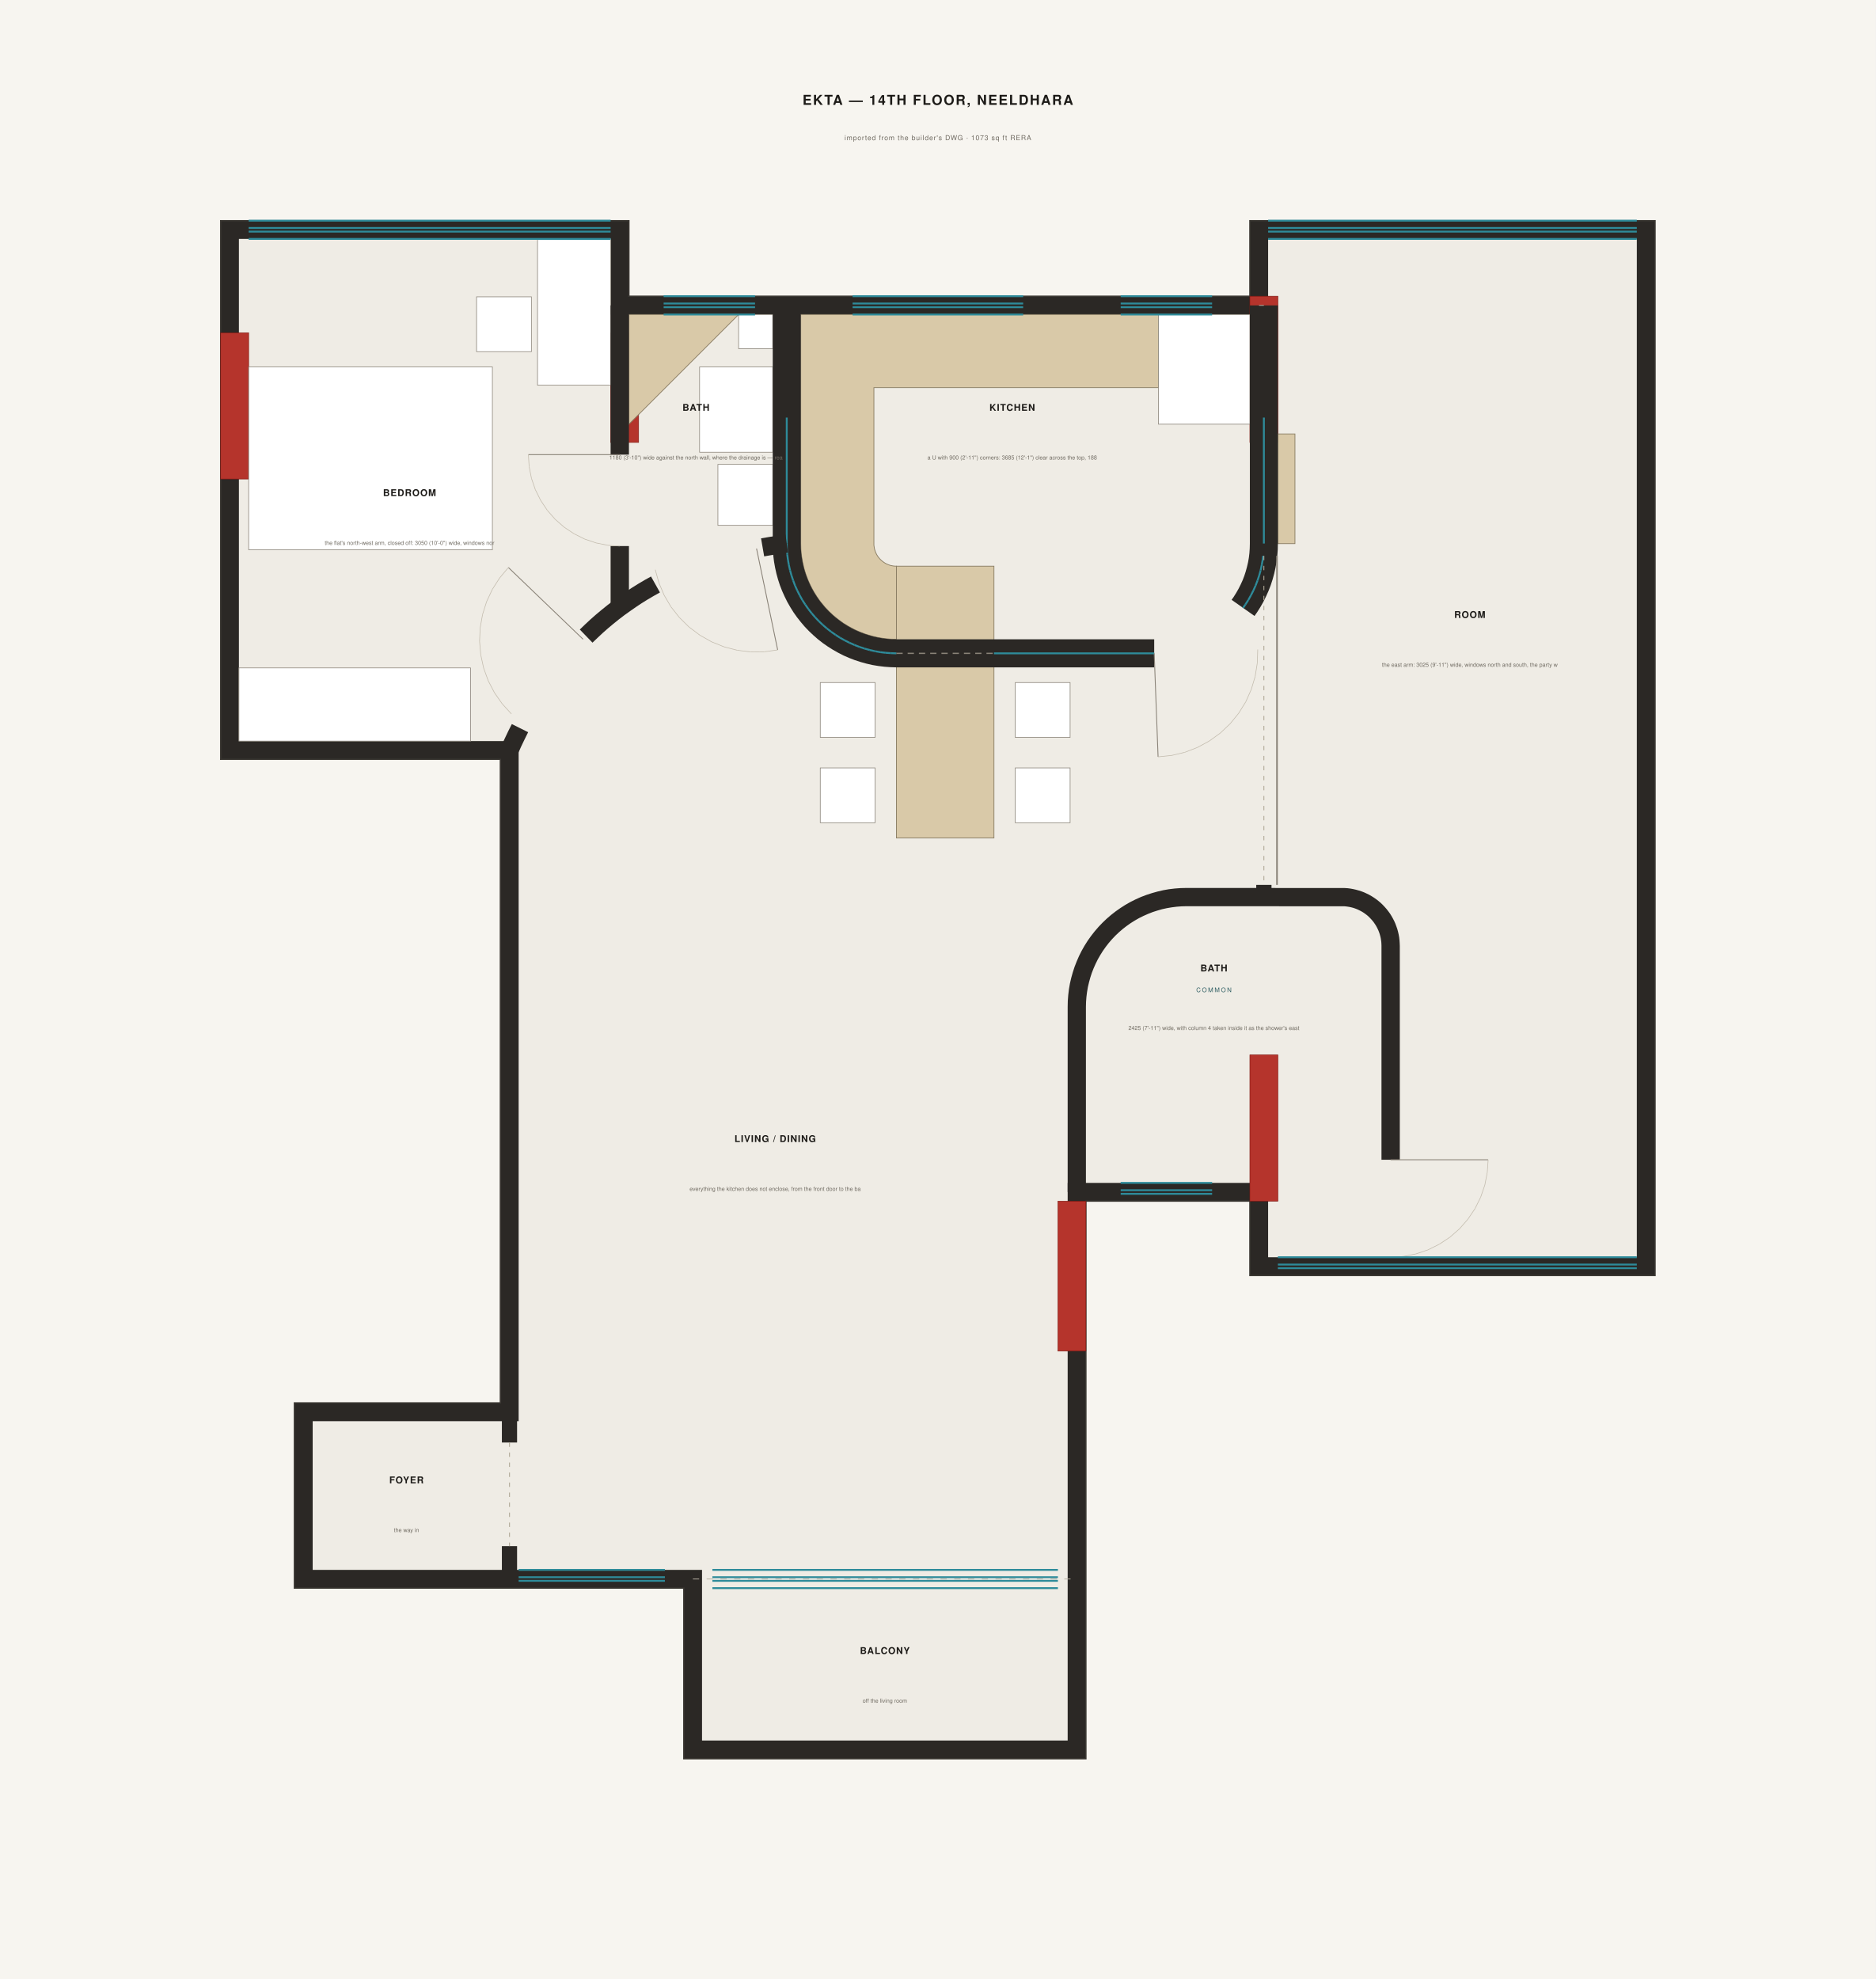
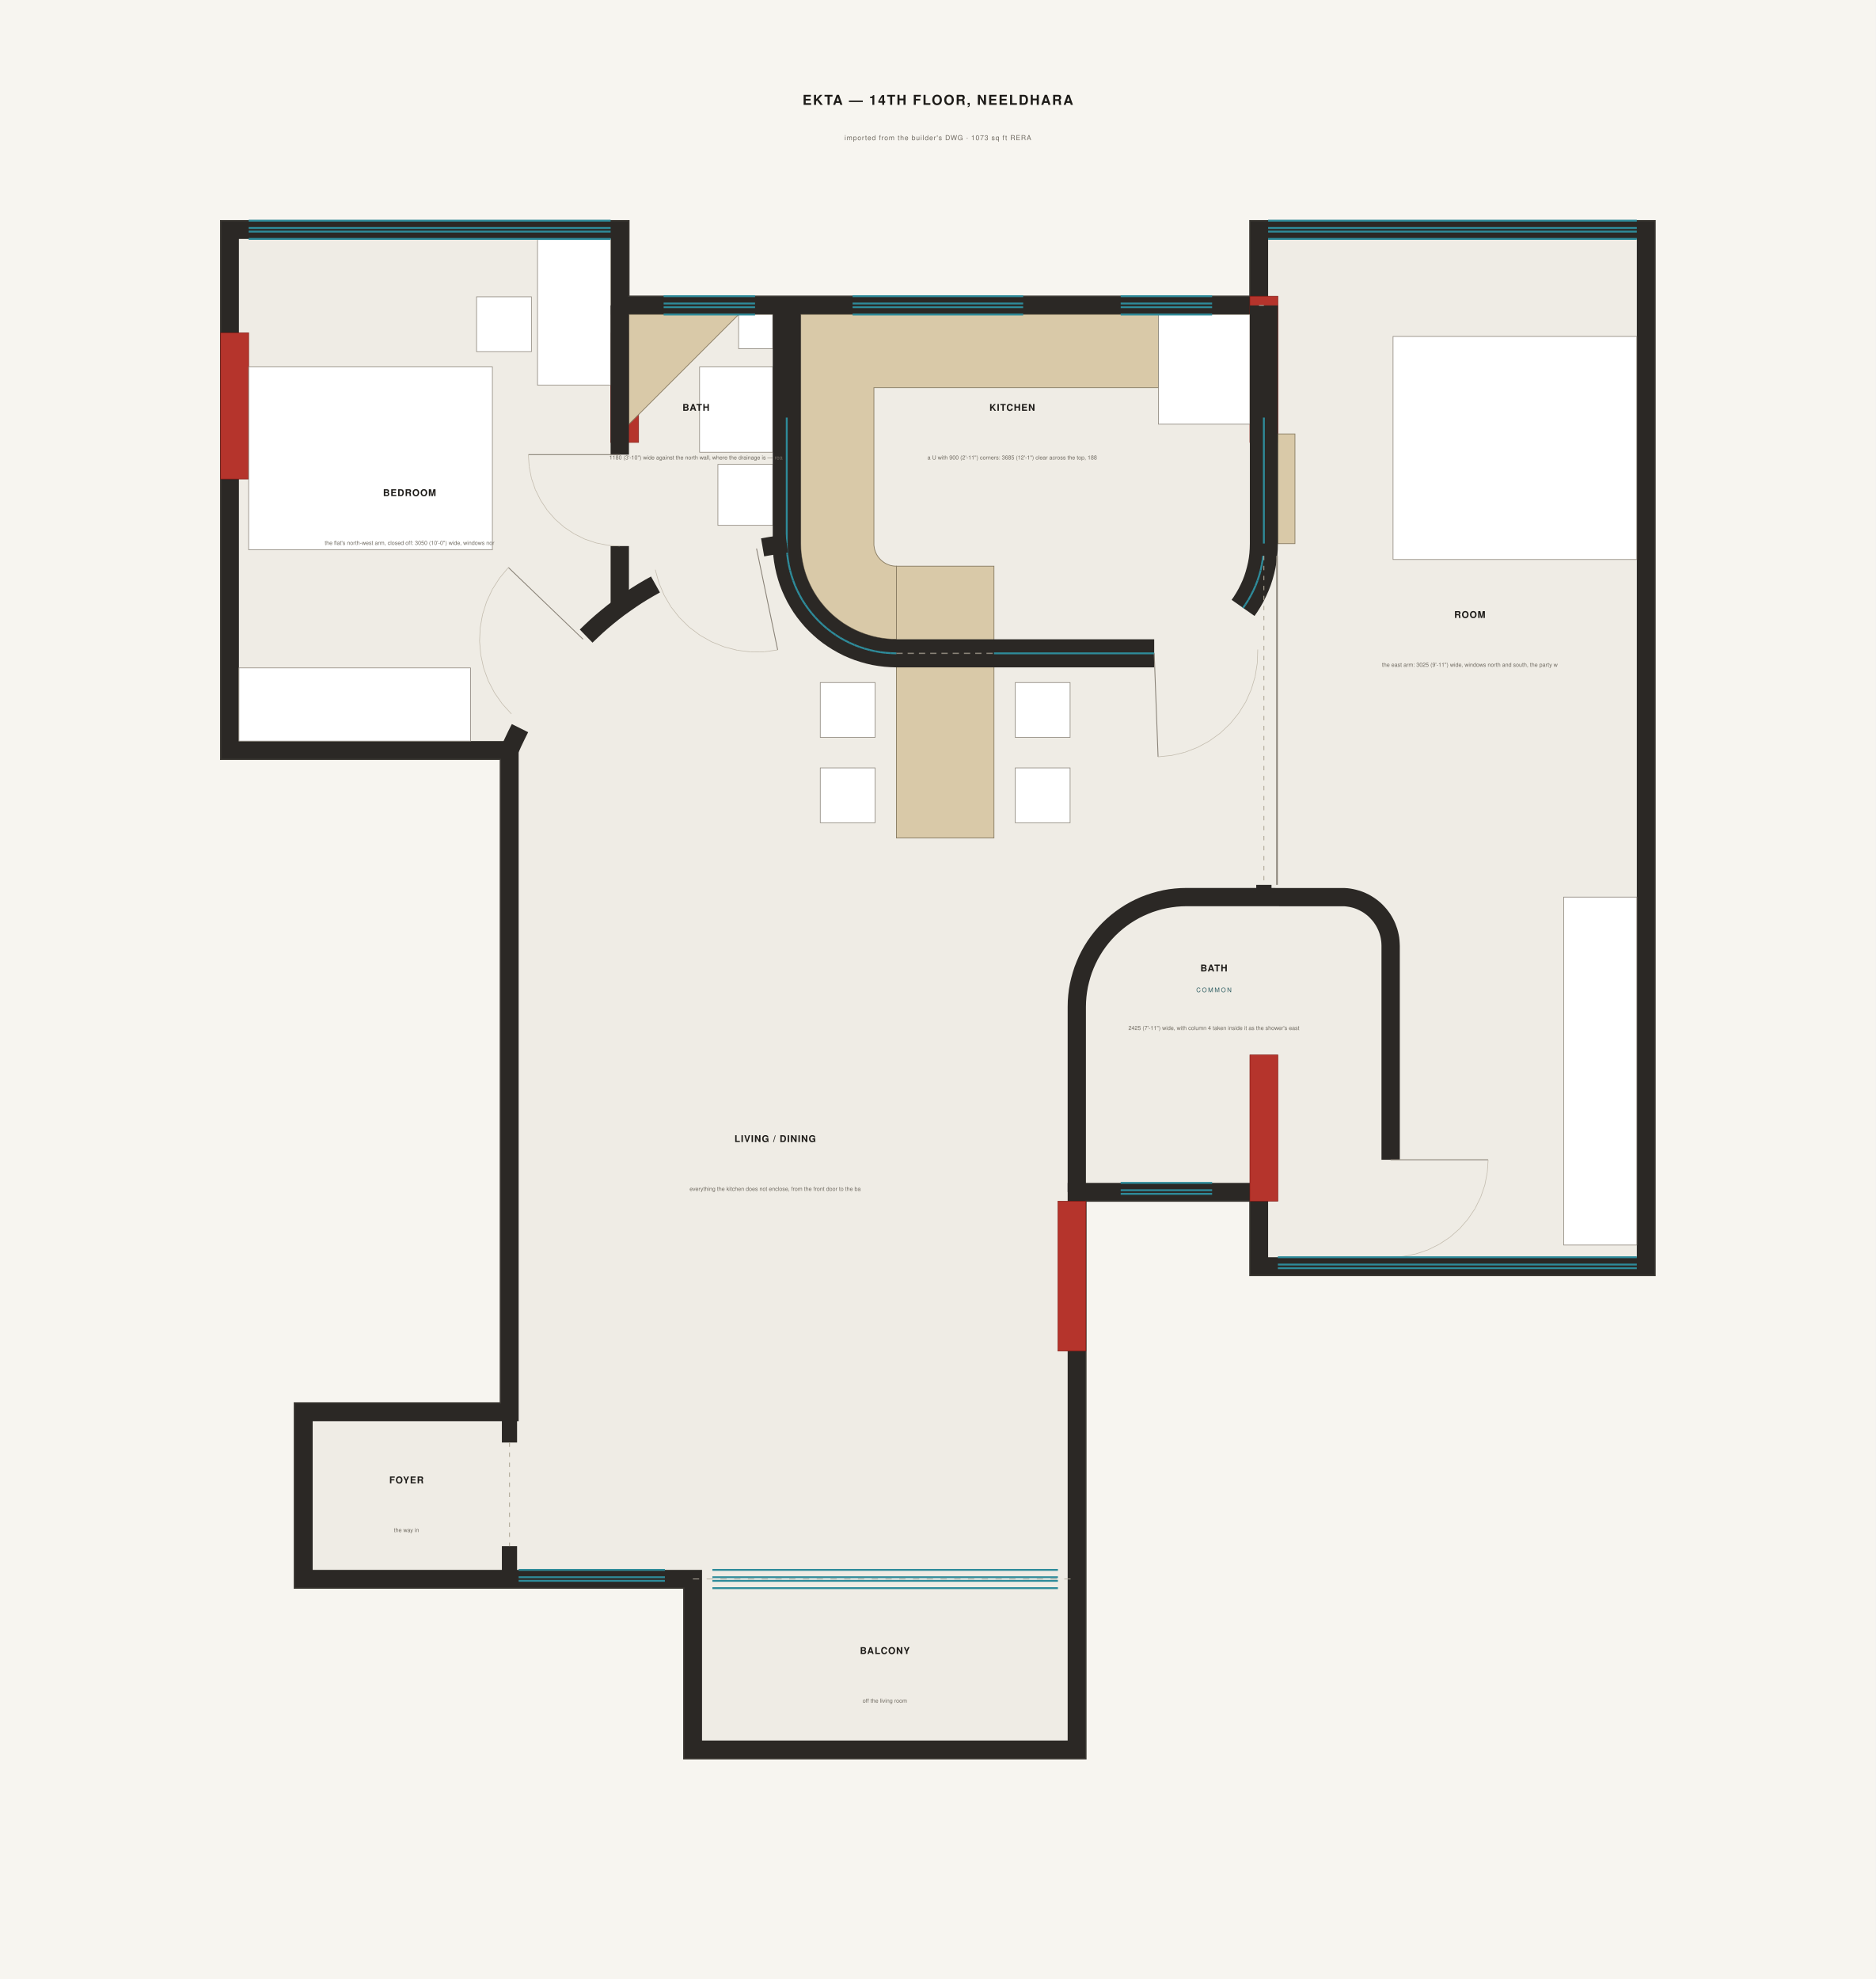
<svg xmlns="http://www.w3.org/2000/svg" width="3000" height="3165" viewBox="0 0 3000 3165">
  <rect x="0" y="0" width="3000" height="3165" fill="#f7f5f0" />
  <g id="L-floor">
    <polygon points="352.9,352.9 1005.9,352.9 1005.9,473.7 1999.0,473.7 1999.0,352.9 2647.1,352.9 2647.1,2039.9 1999.0,2039.9 1999.0,1921.0 1736.8,1921.0 1736.8,2812.8 1093.6,2812.8 1093.6,2539.9 470.8,2539.9 470.8,2243.6 800.2,2243.6 800.2,1214.4 352.9,1214.4" fill="#2b2825" stroke="#3b3833" stroke-width="2.0" />
    <polygon points="382.1,382.1 976.6,382.1 976.6,503.0 2028.2,503.0 2028.2,382.1 2617.9,382.1 2617.9,2010.7 2028.2,2010.7 2028.2,1891.8 1707.6,1891.8 1707.6,2539.9 1707.6,2783.6 1122.8,2783.6 1122.8,2539.9 1122.8,2510.7 500.1,2510.7 500.1,2272.9 829.5,2272.9 829.5,1185.2 382.1,1185.2" fill="#efece5" stroke="none" stroke-width="1.0" />
  </g>
  <g id="L-ref">
    <rect x="1999.0" y="473.7" width="44.8" height="233.9" fill="#b5342c" stroke="#7c1610" stroke-width="0.8" />
    <rect x="352.9" y="532.2" width="44.8" height="233.9" fill="#b5342c" stroke="#7c1610" stroke-width="0.8" />
    <rect x="976.6" y="532.2" width="44.8" height="175.4" fill="#b5342c" stroke="#7c1610" stroke-width="0.8" />
    <rect x="1999.0" y="1687.1" width="44.8" height="233.9" fill="#b5342c" stroke="#7c1610" stroke-width="0.8" />
    <rect x="1692.0" y="1921.0" width="44.8" height="239.8" fill="#b5342c" stroke="#7c1610" stroke-width="0.8" />
  </g>
  <g id="L-furniture">
    <polygon points="1433.7,905.5 1589.7,905.5 1589.7,1340.2 1433.7,1340.2" fill="#d9c9a8" stroke="#8a7d63" stroke-width="1.2" />
    <rect x="1311.9" y="1091.6" width="87.7" height="87.7" fill="#ffffff" stroke="#8a8378" stroke-width="1.0" />
    <rect x="1311.9" y="1228.1" width="87.7" height="87.7" fill="#ffffff" stroke="#8a8378" stroke-width="1.0" />
    <rect x="1623.8" y="1091.6" width="87.7" height="87.7" fill="#ffffff" stroke="#8a8378" stroke-width="1.0" />
    <rect x="1623.8" y="1228.1" width="87.7" height="87.7" fill="#ffffff" stroke="#8a8378" stroke-width="1.0" />
    <polygon points="2043.8,694.0 2071.1,694.0 2071.1,869.4 2043.8,869.4" fill="#d9c9a8" stroke="#8a7d63" stroke-width="1.2" />
    <rect x="382.1" y="1068.2" width="370.4" height="117.0" fill="#ffffff" stroke="#8a8378" stroke-width="1.0" />
    <rect x="397.7" y="586.8" width="389.8" height="292.4" fill="#ffffff" stroke="#8a8378" stroke-width="1.0" />
    <rect x="859.7" y="382.1" width="117.0" height="233.9" fill="#ffffff" stroke="#8a8378" stroke-width="1.0" />
    <rect x="762.2" y="474.7" width="87.7" height="87.7" fill="#ffffff" stroke="#8a8378" stroke-width="1.0" />
    <polygon points="1433.7,1022.4 1423.7,1022.1 1413.7,1021.1 1403.9,1019.5 1394.1,1017.2 1384.5,1014.3 1375.2,1010.8 1366.1,1006.7 1357.2,1001.9 1348.7,996.7 1340.6,990.8 1332.8,984.5 1325.5,977.6 1318.7,970.3 1312.3,962.6 1306.5,954.4 1301.2,945.9 1296.5,937.1 1292.4,928.0 1288.8,918.6 1285.9,909.0 1283.7,899.3 1282.0,889.4 1281.0,879.4 1280.7,869.4 1280.7,503.0 1852.8,503.0 1852.8,619.9 1397.7,619.9 1397.7,869.4 1397.7,871.8 1398.0,874.1 1398.4,876.5 1398.9,878.8 1399.6,881.0 1400.4,883.2 1401.4,885.4 1402.5,887.5 1403.7,889.5 1405.1,891.4 1406.6,893.2 1408.2,894.9 1409.9,896.5 1411.8,898.0 1413.7,899.4 1415.7,900.7 1417.8,901.8 1419.9,902.7 1422.1,903.6 1424.4,904.3 1426.7,904.8 1429.0,905.2 1431.4,905.4 1433.7,905.5" fill="#d9c9a8" stroke="#8a7d63" stroke-width="1.2" />
    <rect x="1852.8" y="503.0" width="146.2" height="175.4" fill="#ffffff" stroke="#8a8378" stroke-width="1.0" />
    <polygon points="1005.9,503.0 1181.3,503.0 1005.9,678.4" fill="#d9c9a8" stroke="#8a7d63" stroke-width="1.2" />
    <rect x="1181.3" y="503.0" width="54.6" height="54.6" fill="#ffffff" stroke="#8a8378" stroke-width="1.0" />
    <rect x="1118.9" y="586.8" width="117.0" height="136.4" fill="#ffffff" stroke="#8a8378" stroke-width="1.0" />
    <rect x="1148.2" y="742.7" width="87.7" height="97.5" fill="#ffffff" stroke="#8a8378" stroke-width="1.0" />
+     <rect x="2228.0" y="538.1" width="389.8" height="356.7" fill="#ffffff" stroke="#8a8378" stroke-width="1.0" />
+     <rect x="2500.9" y="1434.7" width="117.0" height="556.5" fill="#ffffff" stroke="#8a8378" stroke-width="1.0" />
  </g>
  <g id="L-floor-walls">
    <polygon points="1235.9,488.4 1235.9,869.4 1236.1,879.1 1236.8,888.8 1238.0,898.5 1239.7,908.0 1241.8,917.5 1244.4,926.9 1247.4,936.1 1250.9,945.1 1254.9,954.0 1259.2,962.7 1264.0,971.1 1269.2,979.4 1274.8,987.3 1280.8,994.9 1287.1,1002.3 1293.8,1009.3 1300.9,1016.0 1308.2,1022.4 1315.9,1028.4 1323.8,1033.9 1332.0,1039.1 1340.5,1043.9 1349.1,1048.3 1358.0,1052.2 1367.1,1055.7 1376.3,1058.7 1385.6,1061.3 1395.1,1063.5 1404.7,1065.1 1414.4,1066.3 1424.0,1067.0 1433.7,1067.3 1846.0,1067.3 1846.0,1022.4 1433.7,1022.4 1426.2,1022.3 1418.7,1021.7 1411.3,1020.8 1403.9,1019.5 1396.6,1017.9 1389.3,1015.8 1382.2,1013.5 1375.2,1010.8 1368.3,1007.8 1361.6,1004.4 1355.1,1000.7 1348.7,996.7 1342.6,992.3 1336.6,987.7 1331.0,982.8 1325.5,977.6 1320.3,972.2 1315.5,966.5 1310.8,960.6 1306.5,954.4 1302.5,948.1 1298.8,941.6 1295.4,934.8 1292.4,928.0 1289.7,921.0 1287.3,913.9 1285.3,906.6 1283.7,899.3 1282.4,891.9 1281.4,884.4 1280.9,877.0 1280.7,869.4 1280.7,488.4" fill="#2b2825" stroke="none" stroke-width="1.0" />
    <polygon points="2006.4,985.1 2010.5,979.3 2015.7,971.1 2020.5,962.7 2024.8,954.0 2028.8,945.1 2032.3,936.1 2035.3,926.9 2037.9,917.5 2040.0,908.0 2041.7,898.5 2042.9,888.8 2043.6,879.1 2043.8,869.4 2043.8,488.4 1999.0,488.4 1999.0,869.4 1998.8,877.0 1998.3,884.4 1997.4,891.9 1996.1,899.3 1994.4,906.6 1992.4,913.9 1990.1,921.0 1987.4,928.0 1984.3,934.8 1980.9,941.6 1977.2,948.1 1973.2,954.5 1969.8,959.3" fill="#2b2825" stroke="none" stroke-width="1.0" />
    <line x1="1258.3" y1="667.8" x2="1258.3" y2="869.4" stroke="#2e8b9a" stroke-width="3.0" />
    <line x1="1258.3" y1="869.4" x2="1258.5" y2="878.0" stroke="#2e8b9a" stroke-width="3.0" />
    <line x1="1258.5" y1="878.0" x2="1259.1" y2="886.6" stroke="#2e8b9a" stroke-width="3.0" />
    <line x1="1259.1" y1="886.6" x2="1260.2" y2="895.2" stroke="#2e8b9a" stroke-width="3.0" />
    <line x1="1260.2" y1="895.2" x2="1261.7" y2="903.7" stroke="#2e8b9a" stroke-width="3.0" />
    <line x1="1261.7" y1="903.7" x2="1263.6" y2="912.1" stroke="#2e8b9a" stroke-width="3.0" />
    <line x1="1263.6" y1="912.1" x2="1265.9" y2="920.4" stroke="#2e8b9a" stroke-width="3.0" />
    <line x1="1265.9" y1="920.4" x2="1268.6" y2="928.5" stroke="#2e8b9a" stroke-width="3.0" />
    <line x1="1268.6" y1="928.5" x2="1271.6" y2="936.6" stroke="#2e8b9a" stroke-width="3.0" />
    <line x1="1271.6" y1="936.6" x2="1275.1" y2="944.4" stroke="#2e8b9a" stroke-width="3.0" />
    <line x1="1275.1" y1="944.4" x2="1279.0" y2="952.1" stroke="#2e8b9a" stroke-width="3.0" />
    <line x1="1279.0" y1="952.1" x2="1283.2" y2="959.6" stroke="#2e8b9a" stroke-width="3.0" />
    <line x1="1283.2" y1="959.6" x2="1287.9" y2="966.9" stroke="#2e8b9a" stroke-width="3.0" />
    <line x1="1287.9" y1="966.9" x2="1292.8" y2="973.9" stroke="#2e8b9a" stroke-width="3.0" />
    <line x1="1292.8" y1="973.9" x2="1298.1" y2="980.7" stroke="#2e8b9a" stroke-width="3.0" />
    <line x1="1298.1" y1="980.7" x2="1303.7" y2="987.2" stroke="#2e8b9a" stroke-width="3.0" />
    <line x1="1303.7" y1="987.2" x2="1309.7" y2="993.5" stroke="#2e8b9a" stroke-width="3.0" />
    <line x1="1309.7" y1="993.5" x2="1315.9" y2="999.4" stroke="#2e8b9a" stroke-width="3.0" />
    <line x1="1315.9" y1="999.4" x2="1322.4" y2="1005.0" stroke="#2e8b9a" stroke-width="3.0" />
    <line x1="1322.4" y1="1005.0" x2="1329.2" y2="1010.3" stroke="#2e8b9a" stroke-width="3.0" />
    <line x1="1329.2" y1="1010.3" x2="1336.3" y2="1015.3" stroke="#2e8b9a" stroke-width="3.0" />
    <line x1="1336.3" y1="1015.3" x2="1343.5" y2="1019.9" stroke="#2e8b9a" stroke-width="3.0" />
    <line x1="1343.5" y1="1019.9" x2="1351.0" y2="1024.1" stroke="#2e8b9a" stroke-width="3.0" />
    <line x1="1351.0" y1="1024.1" x2="1358.7" y2="1028.0" stroke="#2e8b9a" stroke-width="3.0" />
    <line x1="1358.7" y1="1028.0" x2="1366.6" y2="1031.5" stroke="#2e8b9a" stroke-width="3.0" />
    <line x1="1366.6" y1="1031.5" x2="1374.6" y2="1034.6" stroke="#2e8b9a" stroke-width="3.0" />
    <line x1="1374.6" y1="1034.6" x2="1382.8" y2="1037.3" stroke="#2e8b9a" stroke-width="3.0" />
    <line x1="1382.8" y1="1037.3" x2="1391.1" y2="1039.6" stroke="#2e8b9a" stroke-width="3.0" />
    <line x1="1391.1" y1="1039.6" x2="1399.5" y2="1041.5" stroke="#2e8b9a" stroke-width="3.0" />
    <line x1="1399.5" y1="1041.5" x2="1408.0" y2="1043.0" stroke="#2e8b9a" stroke-width="3.0" />
    <line x1="1408.0" y1="1043.0" x2="1416.5" y2="1044.0" stroke="#2e8b9a" stroke-width="3.0" />
    <line x1="1416.5" y1="1044.0" x2="1425.1" y2="1044.6" stroke="#2e8b9a" stroke-width="3.0" />
    <line x1="1425.1" y1="1044.6" x2="1433.7" y2="1044.9" stroke="#2e8b9a" stroke-width="3.0" />
    <line x1="1433.7" y1="1044.9" x2="1589.7" y2="1044.9" stroke="#8a8378" stroke-width="2.0" stroke-dasharray="10 8" />
    <line x1="1589.7" y1="1044.9" x2="1846.0" y2="1044.9" stroke="#2e8b9a" stroke-width="3.0" />
    <line x1="1846.0" y1="1044.9" x2="1852.2" y2="1210.4" stroke="#8a8378" stroke-width="1.4" />
    <line x1="1852.2" y1="1210.4" x2="1873.7" y2="1208.2" stroke="#c3bcae" stroke-width="1.0" />
    <line x1="1873.7" y1="1208.2" x2="1894.8" y2="1203.2" stroke="#c3bcae" stroke-width="1.0" />
    <line x1="1894.8" y1="1203.2" x2="1915.1" y2="1195.4" stroke="#c3bcae" stroke-width="1.0" />
    <line x1="1915.1" y1="1195.4" x2="1934.1" y2="1185.1" stroke="#c3bcae" stroke-width="1.0" />
    <line x1="1934.1" y1="1185.1" x2="1951.7" y2="1172.4" stroke="#c3bcae" stroke-width="1.0" />
    <line x1="1951.7" y1="1172.4" x2="1967.4" y2="1157.5" stroke="#c3bcae" stroke-width="1.0" />
    <line x1="1967.4" y1="1157.5" x2="1981.1" y2="1140.7" stroke="#c3bcae" stroke-width="1.0" />
    <line x1="1981.1" y1="1140.7" x2="1992.5" y2="1122.3" stroke="#c3bcae" stroke-width="1.0" />
    <line x1="1992.5" y1="1122.3" x2="2001.3" y2="1102.5" stroke="#c3bcae" stroke-width="1.0" />
    <line x1="2001.3" y1="1102.5" x2="2007.5" y2="1081.7" stroke="#c3bcae" stroke-width="1.0" />
    <line x1="2007.5" y1="1081.7" x2="2010.9" y2="1060.3" stroke="#c3bcae" stroke-width="1.0" />
    <line x1="2010.9" y1="1060.3" x2="2011.6" y2="1038.7" stroke="#c3bcae" stroke-width="1.0" />
    <line x1="1988.1" y1="972.2" x2="1991.8" y2="966.9" stroke="#2e8b9a" stroke-width="3.0" />
    <line x1="1991.8" y1="966.9" x2="1996.5" y2="959.6" stroke="#2e8b9a" stroke-width="3.0" />
    <line x1="1996.5" y1="959.6" x2="2000.7" y2="952.1" stroke="#2e8b9a" stroke-width="3.0" />
    <line x1="2000.7" y1="952.1" x2="2004.6" y2="944.4" stroke="#2e8b9a" stroke-width="3.0" />
    <line x1="2004.6" y1="944.4" x2="2008.1" y2="936.6" stroke="#2e8b9a" stroke-width="3.0" />
    <line x1="2008.1" y1="936.6" x2="2011.2" y2="928.5" stroke="#2e8b9a" stroke-width="3.0" />
    <line x1="2011.2" y1="928.5" x2="2013.9" y2="920.4" stroke="#2e8b9a" stroke-width="3.0" />
    <line x1="2013.9" y1="920.4" x2="2016.2" y2="912.1" stroke="#2e8b9a" stroke-width="3.0" />
    <line x1="2016.2" y1="912.1" x2="2018.0" y2="903.7" stroke="#2e8b9a" stroke-width="3.0" />
    <line x1="2018.0" y1="903.7" x2="2019.5" y2="895.2" stroke="#2e8b9a" stroke-width="3.0" />
    <line x1="2019.5" y1="895.2" x2="2020.6" y2="886.6" stroke="#2e8b9a" stroke-width="3.0" />
    <line x1="2020.6" y1="886.6" x2="2021.2" y2="878.0" stroke="#2e8b9a" stroke-width="3.0" />
    <line x1="2021.2" y1="878.0" x2="2021.4" y2="869.4" stroke="#2e8b9a" stroke-width="3.0" />
    <line x1="2021.4" y1="869.4" x2="2021.4" y2="667.8" stroke="#2e8b9a" stroke-width="3.0" />
    <line x1="2021.4" y1="488.4" x2="2013.6" y2="488.4" stroke="#b9b2a4" stroke-width="1.2" stroke-dasharray="10 12" />
    <polygon points="976.6,488.4 976.6,727.1 1005.9,727.1 1005.9,488.4" fill="#2b2825" stroke="none" stroke-width="1.0" />
    <polygon points="976.6,873.3 976.6,971.3 1005.9,971.3 1005.9,873.3" fill="#2b2825" stroke="none" stroke-width="1.0" />
    <line x1="991.3" y1="727.1" x2="845.1" y2="727.1" stroke="#8a8378" stroke-width="1.4" />
    <line x1="845.1" y1="727.1" x2="846.3" y2="746.2" stroke="#c3bcae" stroke-width="1.0" />
    <line x1="846.3" y1="746.2" x2="850.0" y2="765.0" stroke="#c3bcae" stroke-width="1.0" />
    <line x1="850.0" y1="765.0" x2="856.2" y2="783.1" stroke="#c3bcae" stroke-width="1.0" />
    <line x1="856.2" y1="783.1" x2="864.7" y2="800.2" stroke="#c3bcae" stroke-width="1.0" />
    <line x1="864.7" y1="800.2" x2="875.3" y2="816.1" stroke="#c3bcae" stroke-width="1.0" />
    <line x1="875.3" y1="816.1" x2="887.9" y2="830.5" stroke="#c3bcae" stroke-width="1.0" />
    <line x1="887.9" y1="830.5" x2="902.3" y2="843.1" stroke="#c3bcae" stroke-width="1.0" />
    <line x1="902.3" y1="843.1" x2="918.2" y2="853.7" stroke="#c3bcae" stroke-width="1.0" />
    <line x1="918.2" y1="853.7" x2="935.3" y2="862.2" stroke="#c3bcae" stroke-width="1.0" />
    <line x1="935.3" y1="862.2" x2="953.4" y2="868.3" stroke="#c3bcae" stroke-width="1.0" />
    <line x1="953.4" y1="868.3" x2="972.2" y2="872.1" stroke="#c3bcae" stroke-width="1.0" />
    <line x1="972.2" y1="872.1" x2="991.3" y2="873.3" stroke="#c3bcae" stroke-width="1.0" />
    <polygon points="818.6,1158.0 812.7,1169.7 807.0,1181.7 801.5,1193.8 828.2,1205.9 833.5,1194.0 839.0,1182.5 844.7,1171.0" fill="#2b2825" stroke="none" stroke-width="1.0" />
    <polygon points="1041.2,922.0 1030.9,927.7 1020.6,933.8 1010.5,940.1 1000.6,946.7 990.9,953.4 981.3,960.4 971.8,967.6 962.6,975.0 953.5,982.6 944.5,990.5 935.8,998.6 927.3,1006.8 947.6,1027.8 955.9,1019.9 964.1,1012.2 972.5,1004.8 981.1,997.6 989.8,990.6 998.7,983.8 1007.8,977.3 1017.0,970.9 1026.3,964.7 1035.8,958.8 1045.5,953.1 1055.5,947.5" fill="#2b2825" stroke="none" stroke-width="1.0" />
    <polygon points="1256.3,854.9 1243.1,856.7 1230.0,858.8 1217.2,861.0 1222.2,889.8 1234.8,887.6 1247.4,885.7 1260.3,883.9" fill="#2b2825" stroke="none" stroke-width="1.0" />
    <line x1="1210.0" y1="877.3" x2="1243.8" y2="1039.4" stroke="#8a8378" stroke-width="1.4" />
    <line x1="1243.8" y1="1039.4" x2="1222.4" y2="1042.4" stroke="#c3bcae" stroke-width="1.0" />
    <line x1="1222.4" y1="1042.4" x2="1200.7" y2="1042.6" stroke="#c3bcae" stroke-width="1.0" />
    <line x1="1200.7" y1="1042.6" x2="1179.3" y2="1040.0" stroke="#c3bcae" stroke-width="1.0" />
    <line x1="1179.3" y1="1040.0" x2="1158.3" y2="1034.6" stroke="#c3bcae" stroke-width="1.0" />
    <line x1="1158.3" y1="1034.6" x2="1138.2" y2="1026.5" stroke="#c3bcae" stroke-width="1.0" />
    <line x1="1138.2" y1="1026.5" x2="1119.3" y2="1015.8" stroke="#c3bcae" stroke-width="1.0" />
    <line x1="1119.3" y1="1015.8" x2="1102.0" y2="1002.8" stroke="#c3bcae" stroke-width="1.0" />
    <line x1="1102.0" y1="1002.8" x2="1086.6" y2="987.6" stroke="#c3bcae" stroke-width="1.0" />
    <line x1="1086.6" y1="987.6" x2="1073.2" y2="970.6" stroke="#c3bcae" stroke-width="1.0" />
    <line x1="1073.2" y1="970.6" x2="1062.2" y2="951.9" stroke="#c3bcae" stroke-width="1.0" />
    <line x1="1062.2" y1="951.9" x2="1053.8" y2="932.0" stroke="#c3bcae" stroke-width="1.0" />
    <line x1="1053.8" y1="932.0" x2="1048.0" y2="911.1" stroke="#c3bcae" stroke-width="1.0" />
    <line x1="932.5" y1="1022.3" x2="813.1" y2="907.6" stroke="#8a8378" stroke-width="1.4" />
    <line x1="813.1" y1="907.6" x2="799.2" y2="924.2" stroke="#c3bcae" stroke-width="1.0" />
    <line x1="799.2" y1="924.2" x2="787.5" y2="942.4" stroke="#c3bcae" stroke-width="1.0" />
    <line x1="787.5" y1="942.4" x2="778.3" y2="962.1" stroke="#c3bcae" stroke-width="1.0" />
    <line x1="778.3" y1="962.1" x2="771.8" y2="982.7" stroke="#c3bcae" stroke-width="1.0" />
    <line x1="771.8" y1="982.7" x2="768.0" y2="1004.0" stroke="#c3bcae" stroke-width="1.0" />
    <line x1="768.0" y1="1004.0" x2="767.0" y2="1025.7" stroke="#c3bcae" stroke-width="1.0" />
    <line x1="767.0" y1="1025.7" x2="768.9" y2="1047.2" stroke="#c3bcae" stroke-width="1.0" />
    <line x1="768.9" y1="1047.2" x2="773.5" y2="1068.4" stroke="#c3bcae" stroke-width="1.0" />
    <line x1="773.5" y1="1068.4" x2="780.9" y2="1088.8" stroke="#c3bcae" stroke-width="1.0" />
    <line x1="780.9" y1="1088.8" x2="790.9" y2="1108.0" stroke="#c3bcae" stroke-width="1.0" />
    <line x1="790.9" y1="1108.0" x2="803.3" y2="1125.7" stroke="#c3bcae" stroke-width="1.0" />
    <line x1="803.3" y1="1125.7" x2="817.9" y2="1141.7" stroke="#c3bcae" stroke-width="1.0" />
    <polygon points="2009.2,869.4 2009.2,888.9 2033.6,888.9 2033.6,869.4" fill="#2b2825" stroke="none" stroke-width="1.0" />
    <polygon points="2009.2,1415.2 2009.2,1434.7 2033.6,1434.7 2033.6,1415.2" fill="#2b2825" stroke="none" stroke-width="1.0" />
    <line x1="2021.4" y1="888.9" x2="2021.4" y2="1415.2" stroke="#b0a897" stroke-width="1.4" stroke-dasharray="7 9" />
    <line x1="2042.4" y1="888.9" x2="2042.4" y2="1415.2" stroke="#8a8378" stroke-width="2.6" />
    <polygon points="1736.8,1906.4 1736.8,1610.1 1737.0,1602.2 1737.6,1594.4 1738.6,1586.5 1739.9,1578.8 1741.7,1571.1 1743.8,1563.4 1746.2,1556.0 1749.1,1548.6 1752.3,1541.4 1755.8,1534.3 1759.7,1527.5 1763.9,1520.8 1768.5,1514.3 1773.3,1508.1 1778.5,1502.1 1783.9,1496.4 1789.6,1491.0 1795.6,1485.8 1801.8,1481.0 1808.3,1476.4 1815.0,1472.2 1821.8,1468.3 1828.9,1464.8 1836.1,1461.6 1843.5,1458.7 1850.9,1456.3 1858.6,1454.1 1866.3,1452.4 1874.0,1451.1 1881.9,1450.1 1889.7,1449.5 1897.6,1449.3 2150.0,1449.4 2152.4,1449.6 2155.4,1450.0 2158.5,1450.5 2161.6,1451.2 2164.6,1452.0 2167.5,1453.0 2170.4,1454.1 2173.2,1455.4 2176.0,1456.8 2178.7,1458.3 2181.4,1460.0 2183.9,1461.8 2186.4,1463.7 2188.7,1465.7 2190.9,1467.9 2193.1,1470.2 2195.1,1472.5 2197.0,1474.9 2198.8,1477.5 2200.5,1480.1 2202.0,1482.8 2203.4,1485.6 2204.7,1488.4 2205.8,1491.3 2206.8,1494.3 2207.6,1497.3 2208.3,1500.3 2208.8,1503.4 2209.2,1506.4 2209.4,1509.6 2209.5,1512.7 2209.5,1854.8 2238.8,1854.8 2238.8,1512.7 2238.6,1508.1 2238.3,1503.6 2237.8,1499.1 2237.0,1494.6 2236.0,1490.2 2234.8,1485.8 2233.3,1481.5 2231.7,1477.2 2229.9,1473.1 2227.8,1469.0 2225.6,1465.1 2223.2,1461.2 2220.5,1457.5 2217.7,1453.9 2214.7,1450.5 2211.6,1447.2 2208.4,1444.1 2204.9,1441.1 2201.3,1438.3 2197.6,1435.7 2193.8,1433.3 2189.8,1431.0 2185.7,1429.0 2181.6,1427.1 2177.4,1425.5 2173.0,1424.1 2168.6,1422.9 2164.2,1421.9 2159.8,1421.1 2155.2,1420.5 2150.0,1420.2 1897.6,1420.1 1888.3,1420.3 1879.0,1421.0 1869.7,1422.1 1860.5,1423.7 1851.5,1425.8 1842.5,1428.3 1833.6,1431.2 1824.9,1434.5 1816.4,1438.3 1808.0,1442.5 1799.9,1447.1 1792.1,1452.1 1784.4,1457.5 1777.1,1463.2 1770.0,1469.3 1763.3,1475.7 1756.8,1482.5 1750.7,1489.6 1745.0,1496.9 1739.6,1504.5 1734.6,1512.4 1730.0,1520.5 1725.8,1528.9 1722.1,1537.4 1718.7,1546.1 1715.8,1555.0 1713.3,1563.9 1711.2,1573.0 1709.6,1582.2 1708.5,1591.5 1707.8,1600.8 1707.6,1610.1 1707.6,1906.4" fill="#2b2825" stroke="none" stroke-width="1.0" />
    <polygon points="2209.5,2010.7 2209.5,2025.3 2238.8,2025.3 2238.8,2010.7" fill="#2b2825" stroke="none" stroke-width="1.0" />
    <line x1="2224.1" y1="1854.8" x2="2380.1" y2="1854.8" stroke="#8a8378" stroke-width="1.4" />
    <line x1="2380.1" y1="1854.8" x2="2378.7" y2="1875.1" stroke="#c3bcae" stroke-width="1.0" />
    <line x1="2378.7" y1="1875.1" x2="2374.8" y2="1895.2" stroke="#c3bcae" stroke-width="1.0" />
    <line x1="2374.8" y1="1895.2" x2="2368.2" y2="1914.5" stroke="#c3bcae" stroke-width="1.0" />
    <line x1="2368.2" y1="1914.5" x2="2359.2" y2="1932.8" stroke="#c3bcae" stroke-width="1.0" />
    <line x1="2359.2" y1="1932.8" x2="2347.8" y2="1949.7" stroke="#c3bcae" stroke-width="1.0" />
    <line x1="2347.8" y1="1949.7" x2="2334.4" y2="1965.1" stroke="#c3bcae" stroke-width="1.0" />
    <line x1="2334.4" y1="1965.1" x2="2319.1" y2="1978.5" stroke="#c3bcae" stroke-width="1.0" />
    <line x1="2319.1" y1="1978.5" x2="2302.1" y2="1989.8" stroke="#c3bcae" stroke-width="1.0" />
    <line x1="2302.1" y1="1989.8" x2="2283.8" y2="1998.9" stroke="#c3bcae" stroke-width="1.0" />
    <line x1="2283.8" y1="1998.9" x2="2264.5" y2="2005.4" stroke="#c3bcae" stroke-width="1.0" />
    <line x1="2264.5" y1="2005.4" x2="2244.5" y2="2009.4" stroke="#c3bcae" stroke-width="1.0" />
    <line x1="2244.5" y1="2009.4" x2="2224.1" y2="2010.7" stroke="#c3bcae" stroke-width="1.0" />
    <polygon points="802.7,2258.2 802.7,2307.0 827.0,2307.0 827.0,2258.2" fill="#2b2825" stroke="none" stroke-width="1.0" />
    <polygon points="802.7,2472.7 802.7,2525.3 827.0,2525.3 827.0,2472.7" fill="#2b2825" stroke="none" stroke-width="1.0" />
    <line x1="814.9" y1="2307.0" x2="814.9" y2="2472.7" stroke="#b0a897" stroke-width="1.4" stroke-dasharray="7 9" />
    <line x1="1108.2" y1="2525.3" x2="1722.2" y2="2525.3" stroke="#b9b2a4" stroke-width="1.2" stroke-dasharray="10 12" />
    <line x1="397.7" y1="352.9" x2="976.6" y2="352.9" stroke="#2e8b9a" stroke-width="3.0" />
    <line x1="2028.2" y1="352.9" x2="2617.9" y2="352.9" stroke="#2e8b9a" stroke-width="3.0" />
    <line x1="397.7" y1="364.6" x2="976.6" y2="364.6" stroke="#2e8b9a" stroke-width="3.0" />
    <line x1="2028.2" y1="364.6" x2="2617.9" y2="364.6" stroke="#2e8b9a" stroke-width="3.0" />
    <line x1="397.7" y1="370.4" x2="976.6" y2="370.4" stroke="#2e8b9a" stroke-width="3.0" />
    <line x1="2028.2" y1="370.4" x2="2617.9" y2="370.4" stroke="#2e8b9a" stroke-width="3.0" />
    <line x1="397.7" y1="382.1" x2="976.6" y2="382.1" stroke="#2e8b9a" stroke-width="3.0" />
    <line x1="2028.2" y1="382.1" x2="2617.9" y2="382.1" stroke="#2e8b9a" stroke-width="3.0" />
    <line x1="1061.4" y1="473.7" x2="1207.6" y2="473.7" stroke="#2e8b9a" stroke-width="3.0" />
    <line x1="1363.6" y1="473.7" x2="1636.4" y2="473.7" stroke="#2e8b9a" stroke-width="3.0" />
    <line x1="1792.4" y1="473.7" x2="1938.6" y2="473.7" stroke="#2e8b9a" stroke-width="3.0" />
    <line x1="1061.4" y1="485.4" x2="1207.6" y2="485.4" stroke="#2e8b9a" stroke-width="3.0" />
    <line x1="1363.6" y1="485.4" x2="1636.4" y2="485.4" stroke="#2e8b9a" stroke-width="3.0" />
    <line x1="1792.4" y1="485.4" x2="1938.6" y2="485.4" stroke="#2e8b9a" stroke-width="3.0" />
    <line x1="1061.4" y1="491.3" x2="1207.6" y2="491.3" stroke="#2e8b9a" stroke-width="3.0" />
    <line x1="1363.6" y1="491.3" x2="1636.4" y2="491.3" stroke="#2e8b9a" stroke-width="3.0" />
    <line x1="1792.4" y1="491.3" x2="1938.6" y2="491.3" stroke="#2e8b9a" stroke-width="3.0" />
    <line x1="1061.4" y1="503.0" x2="1207.6" y2="503.0" stroke="#2e8b9a" stroke-width="3.0" />
    <line x1="1363.6" y1="503.0" x2="1636.4" y2="503.0" stroke="#2e8b9a" stroke-width="3.0" />
    <line x1="1792.4" y1="503.0" x2="1938.6" y2="503.0" stroke="#2e8b9a" stroke-width="3.0" />
    <line x1="1792.4" y1="1891.8" x2="1938.6" y2="1891.8" stroke="#2e8b9a" stroke-width="3.0" />
    <line x1="1792.4" y1="1903.5" x2="1938.6" y2="1903.5" stroke="#2e8b9a" stroke-width="3.0" />
    <line x1="1792.4" y1="1909.3" x2="1938.6" y2="1909.3" stroke="#2e8b9a" stroke-width="3.0" />
    <line x1="2043.8" y1="2010.7" x2="2617.9" y2="2010.7" stroke="#2e8b9a" stroke-width="3.0" />
    <line x1="2043.8" y1="2022.4" x2="2617.9" y2="2022.4" stroke="#2e8b9a" stroke-width="3.0" />
    <line x1="2043.8" y1="2028.2" x2="2617.9" y2="2028.2" stroke="#2e8b9a" stroke-width="3.0" />
    <line x1="829.5" y1="2510.7" x2="1063.4" y2="2510.7" stroke="#2e8b9a" stroke-width="3.0" />
    <line x1="1139.4" y1="2510.7" x2="1692.0" y2="2510.7" stroke="#2e8b9a" stroke-width="3.0" />
    <line x1="829.5" y1="2522.4" x2="1063.4" y2="2522.4" stroke="#2e8b9a" stroke-width="3.0" />
    <line x1="1139.4" y1="2522.4" x2="1692.0" y2="2522.4" stroke="#2e8b9a" stroke-width="3.0" />
    <line x1="829.5" y1="2528.2" x2="1063.4" y2="2528.2" stroke="#2e8b9a" stroke-width="3.0" />
    <line x1="1139.4" y1="2528.2" x2="1692.0" y2="2528.2" stroke="#2e8b9a" stroke-width="3.0" />
    <line x1="1139.4" y1="2539.9" x2="1692.0" y2="2539.9" stroke="#2e8b9a" stroke-width="3.0" />
  </g>
  <g id="L-labels">
    <text x="1618.9" y="657.0" font-family="Helvetica,Arial" font-size="15" fill="#1d1b18" font-weight="bold" letter-spacing="1.1" text-anchor="middle">KITCHEN</text>
    <text x="1618.9" y="734.9" font-family="Helvetica,Arial" font-size="9" fill="#6f6a61" font-weight="normal" letter-spacing="0" text-anchor="middle">a U with 900 (2'-11") corners: 3685 (12'-1") clear across the top, 188</text>
    <text x="1239.8" y="1826.5" font-family="Helvetica,Arial" font-size="15" fill="#1d1b18" font-weight="bold" letter-spacing="1.1" text-anchor="middle">LIVING / DINING</text>
    <text x="1239.8" y="1904.5" font-family="Helvetica,Arial" font-size="9" fill="#6f6a61" font-weight="normal" letter-spacing="0" text-anchor="middle">everything the kitchen does not enclose, from the front door to the ba</text>
    <text x="655.0" y="793.4" font-family="Helvetica,Arial" font-size="15" fill="#1d1b18" font-weight="bold" letter-spacing="1.1" text-anchor="middle">BEDROOM</text>
    <text x="655.0" y="871.4" font-family="Helvetica,Arial" font-size="9" fill="#6f6a61" font-weight="normal" letter-spacing="0" text-anchor="middle">the flat's north-west arm, closed off: 3050 (10'-0") wide, windows nor</text>
    <text x="1113.1" y="657.0" font-family="Helvetica,Arial" font-size="15" fill="#1d1b18" font-weight="bold" letter-spacing="1.1" text-anchor="middle">BATH</text>
    <text x="1113.1" y="734.9" font-family="Helvetica,Arial" font-size="9" fill="#6f6a61" font-weight="normal" letter-spacing="0" text-anchor="middle">1180 (3'-10") wide against the north wall, where the drainage is — rea</text>
    <text x="1941.5" y="1553.6" font-family="Helvetica,Arial" font-size="15" fill="#1d1b18" font-weight="bold" letter-spacing="1.1" text-anchor="middle">BATH</text>
    <text x="1941.5" y="1586.7" font-family="Helvetica,Arial" font-size="10" fill="#2c5c61" font-weight="normal" letter-spacing="2" text-anchor="middle">COMMON</text>
    <text x="1941.5" y="1647.2" font-family="Helvetica,Arial" font-size="9" fill="#6f6a61" font-weight="normal" letter-spacing="0" text-anchor="middle">2425 (7'-11") wide, with column 4 taken inside it as the shower's east</text>
    <text x="2350.8" y="988.3" font-family="Helvetica,Arial" font-size="15" fill="#1d1b18" font-weight="bold" letter-spacing="1.1" text-anchor="middle">ROOM</text>
    <text x="2350.8" y="1066.3" font-family="Helvetica,Arial" font-size="9" fill="#6f6a61" font-weight="normal" letter-spacing="0" text-anchor="middle">the east arm: 3025 (9'-11") wide, windows north and south, the party w</text>
    <text x="650.1" y="2372.3" font-family="Helvetica,Arial" font-size="15" fill="#1d1b18" font-weight="bold" letter-spacing="1.1" text-anchor="middle">FOYER</text>
    <text x="650.1" y="2450.2" font-family="Helvetica,Arial" font-size="9" fill="#6f6a61" font-weight="normal" letter-spacing="0" text-anchor="middle">the way in</text>
    <text x="1415.2" y="2645.2" font-family="Helvetica,Arial" font-size="15" fill="#1d1b18" font-weight="bold" letter-spacing="1.1" text-anchor="middle">BALCONY</text>
    <text x="1415.2" y="2723.1" font-family="Helvetica,Arial" font-size="9" fill="#6f6a61" font-weight="normal" letter-spacing="0" text-anchor="middle">off the living room</text>
  </g>
  <g id="L-title">
    <text x="1500.0" y="167.7" font-family="Helvetica,Arial" font-size="22" fill="#1d1b18" font-weight="bold" letter-spacing="2" text-anchor="middle">EKTA — 14TH FLOOR, NEELDHARA</text>
    <text x="1500.0" y="224.2" font-family="Helvetica,Arial" font-size="11" fill="#6f6a61" font-weight="normal" letter-spacing="1" text-anchor="middle">imported from the builder's DWG · 1073 sq ft RERA</text>
  </g>
</svg>
